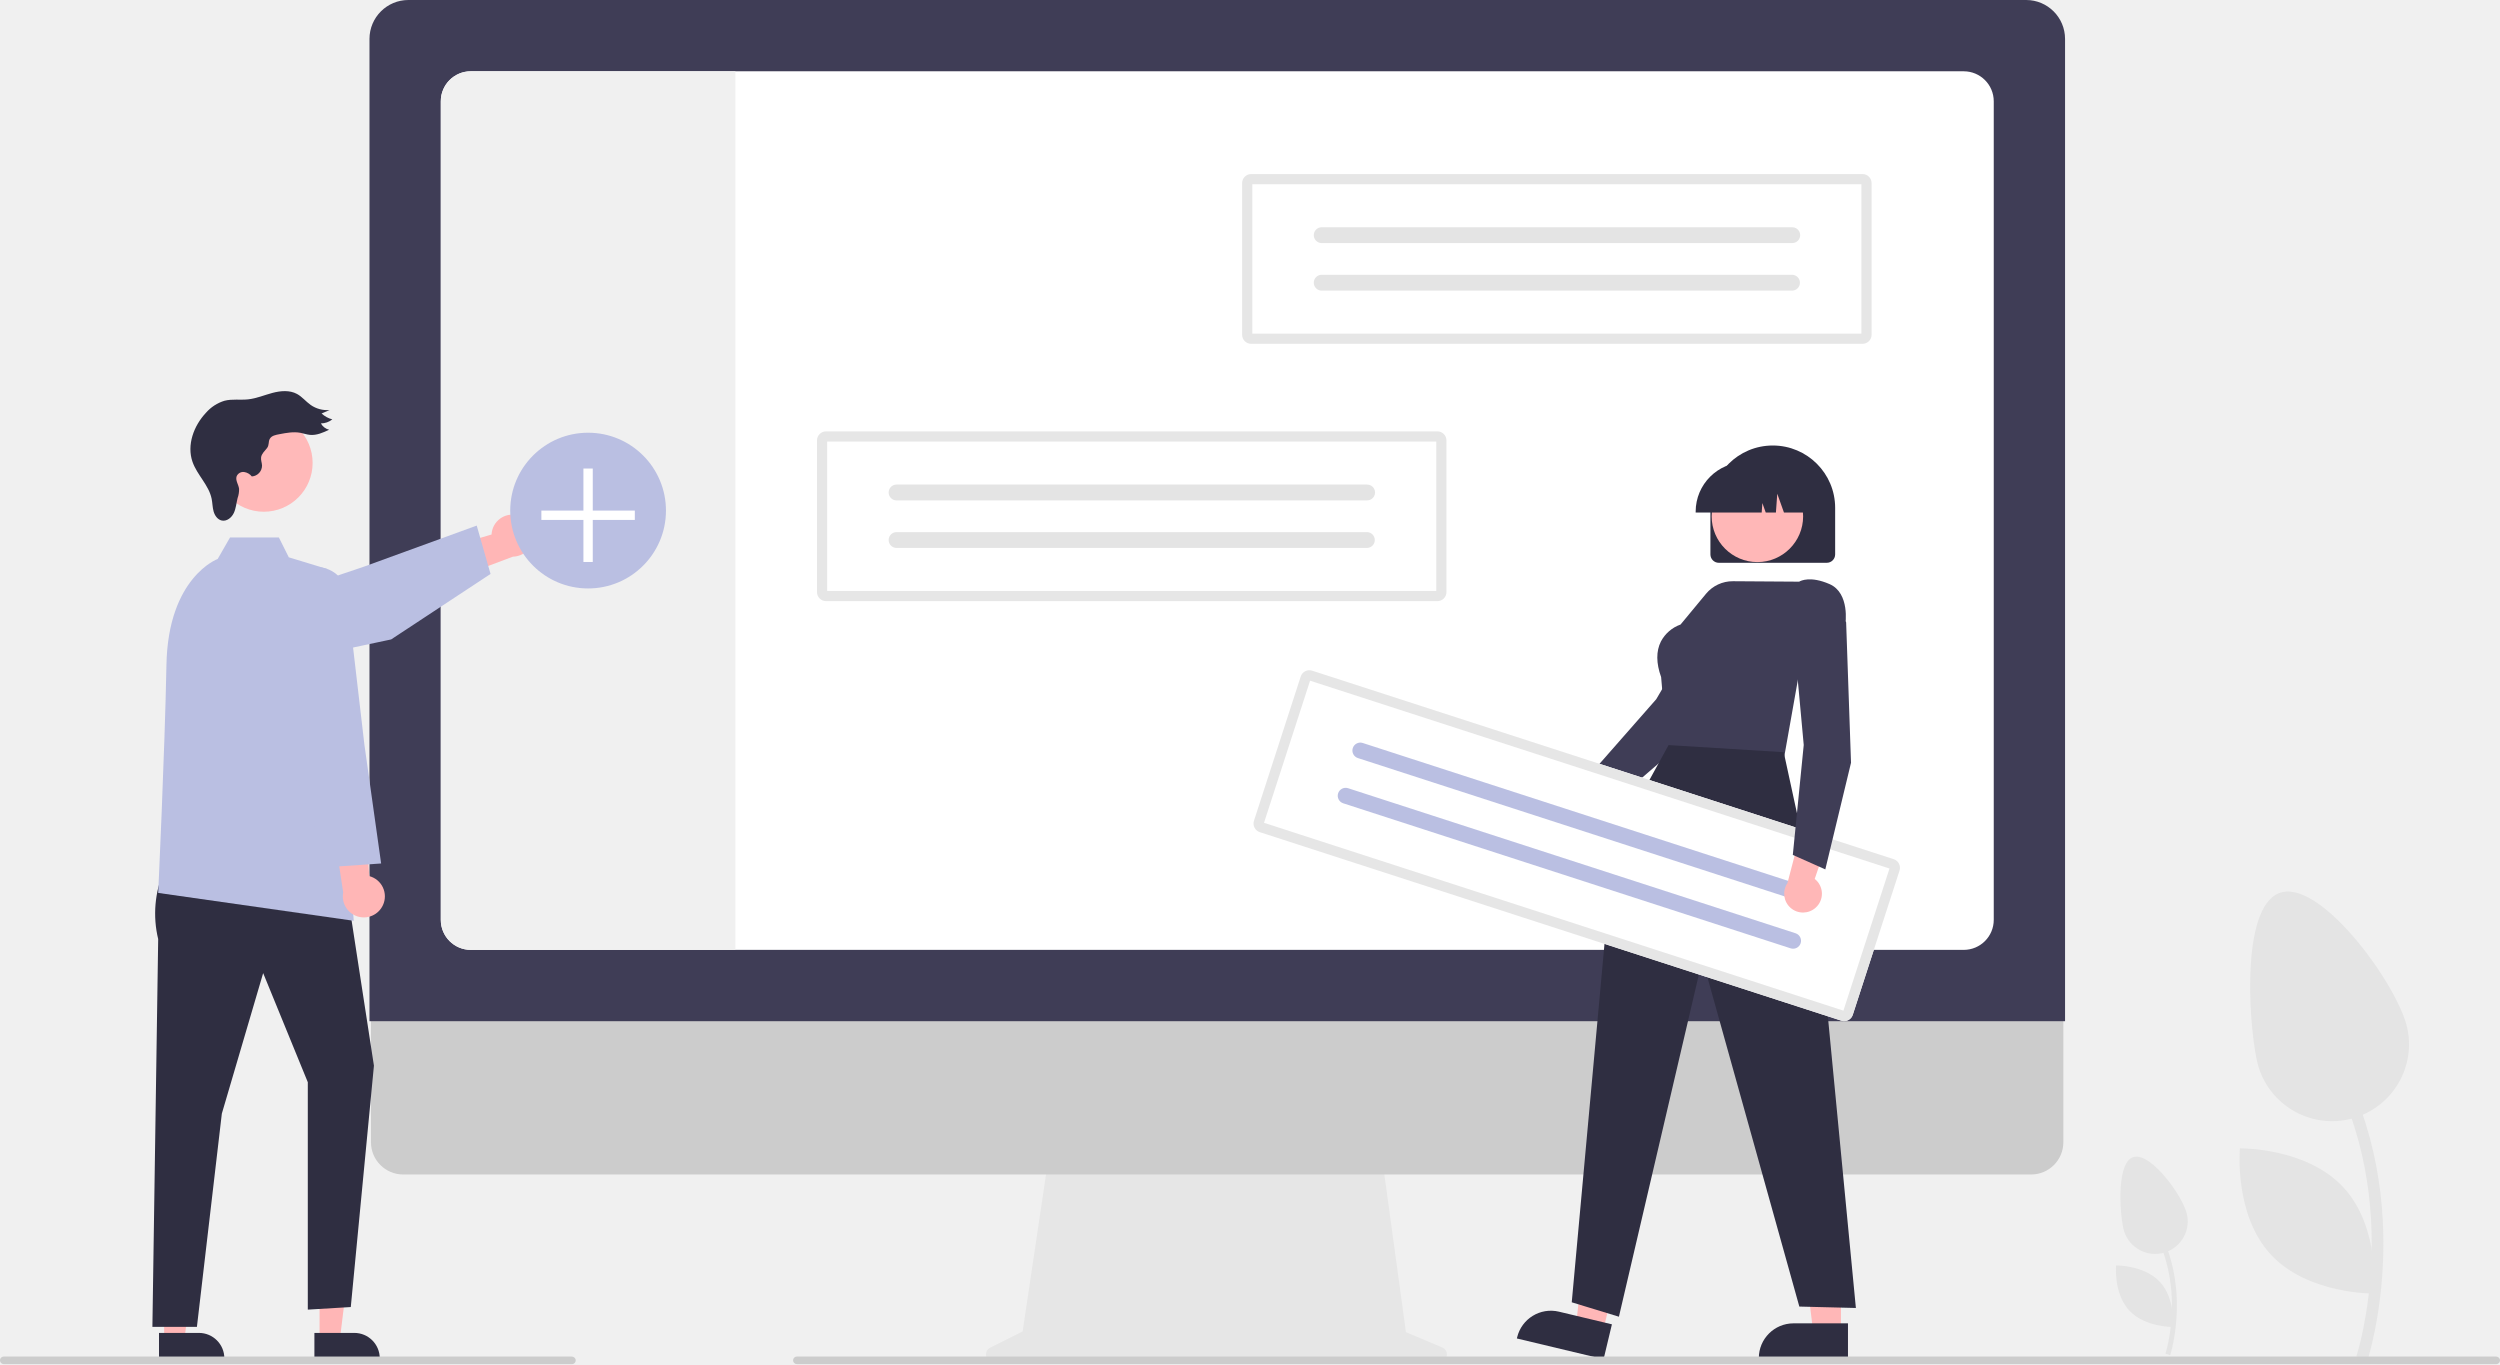
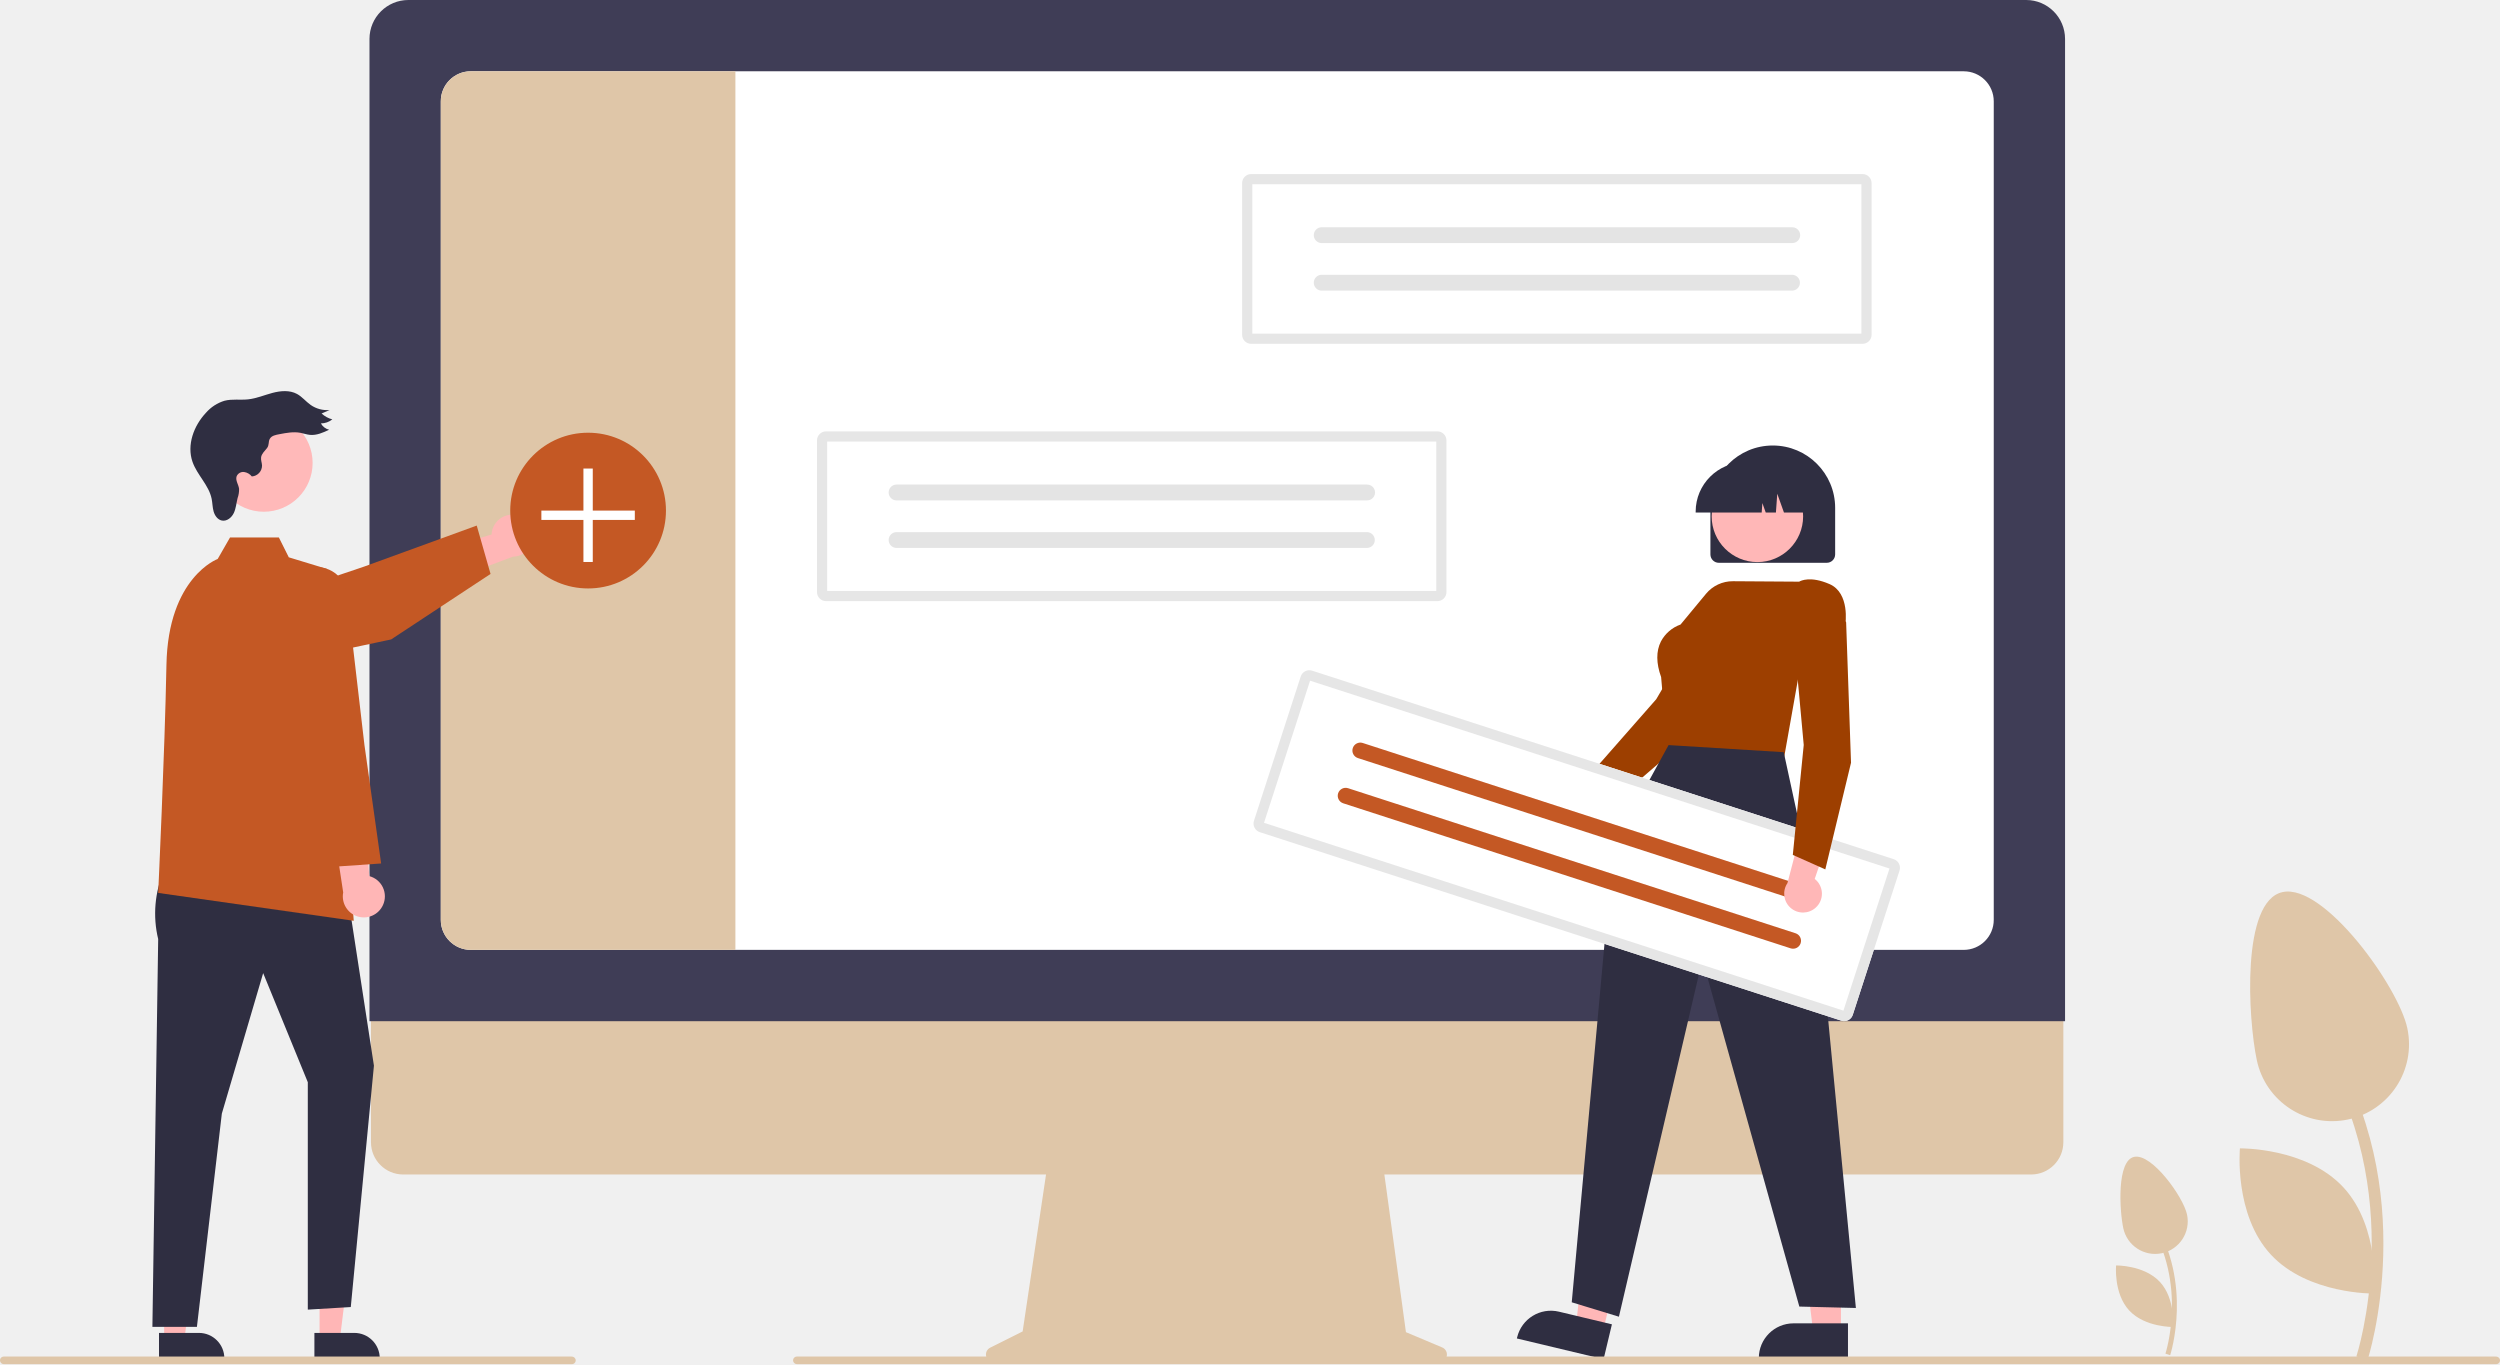
<svg xmlns="http://www.w3.org/2000/svg" data-name="Layer 1" width="1005.563" height="548.695" viewBox="0 0 1005.563 548.695">
-   <path d="M970.113,720.75c.096-.288,9.414-29.119-7.077-54.845l-1.684,1.079c15.963,24.903,6.956,52.855,6.864,53.134Z" transform="translate(-97.21873 -175.6525)" fill="#e4e4e4" />
-   <path d="M951.243,669.605a13.113,13.113,0,1,0,25.662-5.412c-1.494-7.086-14.164-24.722-21.251-23.228S949.749,662.519,951.243,669.605Z" transform="translate(-97.21873 -175.6525)" fill="#e4e4e4" />
-   <path d="M953.633,702.748c6.324,6.834,17.638,6.649,17.638,6.649s1.06-11.266-5.264-18.1-17.638-6.649-17.638-6.649S947.308,695.914,953.633,702.748Z" transform="translate(-97.21873 -175.6525)" fill="#e4e4e4" />
-   <path d="M1049.489,722.75c.226-.68,22.216-68.718-16.702-129.429l-3.973,2.547c37.672,58.77,16.416,124.733,16.197,125.392Z" transform="translate(-97.21873 -175.6525)" fill="#e4e4e4" />
-   <path d="M1004.958,602.051a30.946,30.946,0,0,0,60.56-12.772c-3.527-16.723-33.426-58.343-50.15-54.816S1001.431,585.328,1004.958,602.051Z" transform="translate(-97.21873 -175.6525)" fill="#e4e4e4" />
-   <path d="M1010.597,680.267c14.925,16.128,41.625,15.69,41.625,15.69s2.502-26.586-12.423-42.714-41.625-15.69-41.625-15.69S995.672,664.139,1010.597,680.267Z" transform="translate(-97.21873 -175.6525)" fill="#e4e4e4" />
-   <path d="M677.315,717.627l-14.592-6.144-10.01-73.151H519.408L508.557,711.184l-13.055,6.527a3.1,3.1,0,0,0,1.387,5.873H676.112A3.1,3.1,0,0,0,677.315,717.627Z" transform="translate(-97.21873 -175.6525)" fill="#e6e6e6" />
-   <path d="M914.206,648.064H259.377a12.973,12.973,0,0,1-12.944-12.973V542.751h680.718v92.34A12.974,12.974,0,0,1,914.206,648.064Z" transform="translate(-97.21873 -175.6525)" fill="#ccc" />
+   <path d="M970.113,720.75c.096-.288,9.414-29.119-7.077-54.845l-1.684,1.079c15.963,24.903,6.956,52.855,6.864,53.134Z" transform="translate(-97.21873 -175.6525)" fill="#dfc6a8" />
+   <path d="M951.243,669.605a13.113,13.113,0,1,0,25.662-5.412c-1.494-7.086-14.164-24.722-21.251-23.228S949.749,662.519,951.243,669.605Z" transform="translate(-97.21873 -175.6525)" fill="#dfc6a8" />
+   <path d="M953.633,702.748c6.324,6.834,17.638,6.649,17.638,6.649s1.06-11.266-5.264-18.1-17.638-6.649-17.638-6.649S947.308,695.914,953.633,702.748Z" transform="translate(-97.21873 -175.6525)" fill="#dfc6a8" />
+   <path d="M1049.489,722.75c.226-.68,22.216-68.718-16.702-129.429l-3.973,2.547c37.672,58.77,16.416,124.733,16.197,125.392Z" transform="translate(-97.21873 -175.6525)" fill="#dfc6a8" />
+   <path d="M1004.958,602.051a30.946,30.946,0,0,0,60.56-12.772c-3.527-16.723-33.426-58.343-50.15-54.816S1001.431,585.328,1004.958,602.051Z" transform="translate(-97.21873 -175.6525)" fill="#dfc6a8" />
+   <path d="M1010.597,680.267c14.925,16.128,41.625,15.69,41.625,15.69s2.502-26.586-12.423-42.714-41.625-15.69-41.625-15.69S995.672,664.139,1010.597,680.267Z" transform="translate(-97.21873 -175.6525)" fill="#dfc6a8" />
+   <path d="M677.315,717.627l-14.592-6.144-10.01-73.151H519.408L508.557,711.184l-13.055,6.527a3.1,3.1,0,0,0,1.387,5.873H676.112A3.1,3.1,0,0,0,677.315,717.627Z" transform="translate(-97.21873 -175.6525)" fill="#dfc6a8" />
+   <path d="M914.206,648.064H259.377a12.973,12.973,0,0,1-12.944-12.973V542.751h680.718v92.34A12.974,12.974,0,0,1,914.206,648.064Z" transform="translate(-97.21873 -175.6525)" fill="#dfc6a8" />
  <path d="M927.835,586.393h-682V191.292a15.657,15.657,0,0,1,15.64-15.639H912.195A15.657,15.657,0,0,1,927.835,191.292Z" transform="translate(-97.21873 -175.6525)" fill="#3f3d56" />
  <path d="M887.106,204.328h-600.54a12.065,12.065,0,0,0-12.05,12.06v329.27a12.065,12.065,0,0,0,12.05,12.06h600.54a12.072,12.072,0,0,0,12.05-12.06v-329.27A12.072,12.072,0,0,0,887.106,204.328Z" transform="translate(-97.21873 -175.6525)" fill="#fff" />
-   <path d="M393.016,204.328v353.39H286.566a12.065,12.065,0,0,1-12.05-12.06v-329.27a12.065,12.065,0,0,1,12.05-12.06Z" transform="translate(-97.21873 -175.6525)" fill="#f0f0f0" />
+   <path d="M393.016,204.328v353.39H286.566a12.065,12.065,0,0,1-12.05-12.06v-329.27a12.065,12.065,0,0,1,12.05-12.06Z" transform="translate(-97.21873 -175.6525)" fill="#dfc6a8" />
  <path d="M305.196,382.849a8.406,8.406,0,0,0-10.263,7.799l-28.653,8.447,11.862,10.014,25.391-9.557a8.452,8.452,0,0,0,1.663-16.703Z" transform="translate(-97.21873 -175.6525)" fill="#ffb6b6" />
-   <path d="M189.424,446.424a11.952,11.952,0,0,1-3.808-23.276l58.064-19.6,45.292-16.5,5.558,19.455-39.984,26.347-62.624,13.311A12.025,12.025,0,0,1,189.424,446.424Z" transform="translate(-97.21873 -175.6525)" fill="#babfe2" />
+   <path d="M189.424,446.424a11.952,11.952,0,0,1-3.808-23.276l58.064-19.6,45.292-16.5,5.558,19.455-39.984,26.347-62.624,13.311A12.025,12.025,0,0,1,189.424,446.424Z" transform="translate(-97.21873 -175.6525)" fill="#c45824" />
  <polygon points="128.541 538.792 136.693 538.792 140.572 507.347 128.539 507.347 128.541 538.792" fill="#ffb6b6" />
  <path d="M223.68,711.783l16.055-.001h.001A10.232,10.232,0,0,1,249.967,722.014v.332l-26.287.001Z" transform="translate(-97.21873 -175.6525)" fill="#2f2e41" />
  <polygon points="66.033 538.792 74.185 538.792 78.064 507.347 66.032 507.347 66.033 538.792" fill="#ffb6b6" />
  <path d="M161.172,711.783l16.055-.001h.001A10.232,10.232,0,0,1,187.46,722.014v.332l-26.287.001Z" transform="translate(-97.21873 -175.6525)" fill="#2f2e41" />
  <path d="M163.171,525.829a43.784,43.784,0,0,0-2.327,27.549l-2.327,155.984h17.905l10.024-85.782,16.624-56.523,17.954,43.888v91.471l17.289-1.034,9.31-97.086-10.64-69.157Z" transform="translate(-97.21873 -175.6525)" fill="#2f2e41" />
-   <path d="M228.671,404.471l-15.294-4.655-3.99-7.98H189.741l-4.959,8.645s-19.949,7.315-20.614,42.558-3.325,91.767-3.325,91.767l78.661,11.214Z" transform="translate(-97.21873 -175.6525)" fill="#babfe2" />
+   <path d="M228.671,404.471l-15.294-4.655-3.99-7.98H189.741l-4.959,8.645s-19.949,7.315-20.614,42.558-3.325,91.767-3.325,91.767l78.661,11.214Z" transform="translate(-97.21873 -175.6525)" fill="#c45824" />
  <path d="M251.254,539.709A8.406,8.406,0,0,0,245.759,528.049l-2.306-29.783-12.261,9.521,4.069,26.823a8.452,8.452,0,0,0,15.992,5.099Z" transform="translate(-97.21873 -175.6525)" fill="#ffb6b6" />
-   <path d="M230.334,524.358l-17.458-44.588V415.748a11.951,11.951,0,0,1,23.821-1.385l7.1,60.871L250.52,522.966Z" transform="translate(-97.21873 -175.6525)" fill="#babfe2" />
+   <path d="M230.334,524.358l-17.458-44.588V415.748a11.951,11.951,0,0,1,23.821-1.385l7.1,60.871L250.52,522.966Z" transform="translate(-97.21873 -175.6525)" fill="#c45824" />
  <circle cx="106.114" cy="186.2" r="19.632" fill="#ffb9b9" />
  <path d="M204.618,355.885c-.919,1.179-2.178,2.244-2.38,3.725-.15,1.097.33,2.182.375,3.288a4.388,4.388,0,0,1-4.102,4.393,4.868,4.868,0,0,0-3.133-1.792,2.891,2.891,0,0,0-2.977,1.72c-.583,1.647.766,3.32.983,5.053a10.452,10.452,0,0,1-.612,3.766c-.497,1.989-.63,4.093-1.503,5.949s-2.813,3.451-4.822,3.041c-1.689-.345-2.832-1.981-3.305-3.639s-.451-3.416-.793-5.106c-1.111-5.491-5.837-9.559-7.691-14.845-2.376-6.773.478-14.521,5.398-19.749a16.076,16.076,0,0,1,7.489-4.849c3.066-.781,6.307-.22,9.452-.553,3.364-.357,6.526-1.724,9.795-2.593s6.921-1.196,9.893.42c2.073,1.127,3.574,3.071,5.505,4.427a11.548,11.548,0,0,0,7.587,2.031l-3.21,1.403a10.311,10.311,0,0,0,4.325,2.369,7.48,7.48,0,0,1-4.609,1.618,5.264,5.264,0,0,0,3.316,2.55c-2.438,1.144-5.026,2.317-7.706,2.059-1.313-.126-2.568-.593-3.865-.833-2.765-.512-5.604.019-8.365.548-1.45.278-3.23.545-3.962,1.939C205.091,353.386,205.557,354.68,204.618,355.885Z" transform="translate(-97.21873 -175.6525)" fill="#2f2e41" />
-   <circle cx="236.547" cy="205.371" r="31.32" fill="#babfe2" />
+   <circle cx="236.547" cy="205.371" r="31.32" fill="#c45824" />
  <polygon points="255.339 205.371 238.427 205.371 238.427 188.458 234.668 188.458 234.668 205.371 217.755 205.371 217.755 209.129 234.668 209.129 234.668 226.042 238.427 226.042 238.427 209.129 255.339 209.129 255.339 205.371" fill="#fff" />
  <path d="M600.474,245.661a3.647,3.647,0,0,0-3.643,3.643v60.998a3.647,3.647,0,0,0,3.643,3.643H846.377a3.647,3.647,0,0,0,3.643-3.643v-60.998a3.647,3.647,0,0,0-3.643-3.643Z" transform="translate(-97.21873 -175.6525)" fill="#fff" />
  <path d="M600.474,245.661a3.647,3.647,0,0,0-3.643,3.643v60.998a3.647,3.647,0,0,0,3.643,3.643H846.377a3.647,3.647,0,0,0,3.643-3.643v-60.998a3.647,3.647,0,0,0-3.643-3.643Z" transform="translate(-97.21873 -175.6525)" fill="#e6e6e6" />
  <path d="M600.93,309.847H845.921V249.759H600.93Z" transform="translate(-97.21873 -175.6525)" fill="#fff" />
  <path d="M628.784,267.053a3.188,3.188,0,0,0,0,6.375H818.058a3.188,3.188,0,1,0,.003-6.375H628.784Z" transform="translate(-97.21873 -175.6525)" fill="#e4e4e4" />
  <path d="M628.784,286.178a3.188,3.188,0,0,0,0,6.375H818.058a3.188,3.188,0,0,0,.014-6.375h-189.288Z" transform="translate(-97.21873 -175.6525)" fill="#e4e4e4" />
  <path d="M429.474,349.161a3.647,3.647,0,0,0-3.643,3.643v60.998a3.647,3.647,0,0,0,3.643,3.643H675.377a3.647,3.647,0,0,0,3.643-3.643v-60.998a3.647,3.647,0,0,0-3.643-3.643Z" transform="translate(-97.21873 -175.6525)" fill="#fff" />
  <path d="M429.474,349.161a3.647,3.647,0,0,0-3.643,3.643v60.998a3.647,3.647,0,0,0,3.643,3.643H675.377a3.647,3.647,0,0,0,3.643-3.643v-60.998a3.647,3.647,0,0,0-3.643-3.643Z" transform="translate(-97.21873 -175.6525)" fill="#e6e6e6" />
  <path d="M429.93,413.347H674.921V353.259H429.93Z" transform="translate(-97.21873 -175.6525)" fill="#fff" />
  <path d="M457.784,370.553a3.188,3.188,0,0,0,0,6.375H647.058a3.188,3.188,0,1,0,.003-6.375H457.784Z" transform="translate(-97.21873 -175.6525)" fill="#e4e4e4" />
  <path d="M457.784,389.678a3.188,3.188,0,0,0,0,6.375H647.058a3.188,3.188,0,0,0,.014-6.375h-189.288Z" transform="translate(-97.21873 -175.6525)" fill="#e4e4e4" />
  <path d="M729.211,512.874a7.536,7.536,0,0,0,6.404-9.619l21.793-15.566-12.988-5.001-18.704,15.549a7.577,7.577,0,0,0,3.494,14.638Z" transform="translate(-97.21873 -175.6525)" fill="#ffb7b7" />
-   <path d="M741.31,502.622l-7.23-12.348.154-.175,29.17-33.209,22.648-38.623,19.667,2.507.29,5.945-.059.089L774.704,473.777l-.033.028Z" transform="translate(-97.21873 -175.6525)" fill="#3f3d56" />
+   <path d="M741.31,502.622l-7.23-12.348.154-.175,29.17-33.209,22.648-38.623,19.667,2.507.29,5.945-.059.089L774.704,473.777l-.033.028Z" transform="translate(-97.21873 -175.6525)" fill="#9d3f00" />
  <polygon points="740.467 535.914 729.346 535.913 724.054 493.014 740.469 493.015 740.467 535.914" fill="#ffb7b7" />
  <path d="M840.523,722.347l-35.862-.001v-.454a13.959,13.959,0,0,1,13.958-13.958H818.62l21.903.001Z" transform="translate(-97.21873 -175.6525)" fill="#2f2e41" />
  <polygon points="644.748 535.55 633.93 532.967 638.746 490.012 654.712 493.824 644.748 535.55" fill="#ffb7b7" />
  <path d="M742.222,722.347l-34.881-8.329.105-.441a13.959,13.959,0,0,1,16.818-10.335l.001 0,21.304,5.087Z" transform="translate(-97.21873 -175.6525)" fill="#2f2e41" />
  <path d="M785.191,398.654V379.933a25.086,25.086,0,0,1,50.173,0v18.721a3.374,3.374,0,0,1-3.37,3.37h-43.433A3.374,3.374,0,0,1,785.191,398.654Z" transform="translate(-97.21873 -175.6525)" fill="#2f2e41" />
  <circle cx="706.868" cy="207.695" r="18.392" fill="#ffb7b7" />
  <path d="M779.256,381.431a19.867,19.867,0,0,1,19.844-19.844h3.744a19.867,19.867,0,0,1,19.844,19.844v.374h-7.913l-2.699-7.557-.54,7.557h-4.089l-1.362-3.813-.272,3.813H779.256Z" transform="translate(-97.21873 -175.6525)" fill="#2f2e41" />
-   <path d="M814.815,480.421l-46.83-1.782-2.618-30.637c-2.019-5.608-2.052-10.423-.097-14.31a14.324,14.324,0,0,1,7.908-6.835l10.247-12.376a13.947,13.947,0,0,1,10.83-5.048l26.623.182c.642-.386,4.535-2.364,12.212.964,8.327,3.61,6.393,16.147,6.373,16.273l-.019.118-.091.077-17.71,14.914Z" transform="translate(-97.21873 -175.6525)" fill="#3f3d56" />
+   <path d="M814.815,480.421l-46.83-1.782-2.618-30.637c-2.019-5.608-2.052-10.423-.097-14.31a14.324,14.324,0,0,1,7.908-6.835l10.247-12.376a13.947,13.947,0,0,1,10.83-5.048l26.623.182c.642-.386,4.535-2.364,12.212.964,8.327,3.61,6.393,16.147,6.373,16.273l-.019.118-.091.077-17.71,14.914Z" transform="translate(-97.21873 -175.6525)" fill="#9d3f00" />
  <polygon points="671.139 299.694 648.988 340.08 632.194 523.817 651.169 529.612 684.756 385.882 723.736 525.534 746.481 526.103 730.994 364.944 717.46 302.548 671.139 299.694" fill="#2f2e41" />
  <path d="M624.995,445.41a3.647,3.647,0,0,0-4.589,2.342L601.596,505.778a3.647,3.647,0,0,0,2.342,4.589L837.857,586.196a3.647,3.647,0,0,0,4.589-2.342l18.81-58.025a3.647,3.647,0,0,0-2.342-4.589Z" transform="translate(-97.21873 -175.6525)" fill="#fff" />
  <path d="M624.995,445.41a3.647,3.647,0,0,0-4.589,2.342L601.596,505.778a3.647,3.647,0,0,0,2.342,4.589L837.857,586.196a3.647,3.647,0,0,0,4.589-2.342l18.81-58.025a3.647,3.647,0,0,0-2.342-4.589Z" transform="translate(-97.21873 -175.6525)" fill="#e6e6e6" />
  <path d="M605.635,506.609l233.053,75.548,18.529-57.159-233.053-75.548Z" transform="translate(-97.21873 -175.6525)" fill="#fff" />
-   <path d="M645.328,474.49a3.188,3.188,0,0,0-1.966,6.065l180.05,58.366a3.188,3.188,0,1,0,1.969-6.064l-.003-.001Z" transform="translate(-97.21873 -175.6525)" fill="#babfe2" />
-   <path d="M639.431,492.683a3.188,3.188,0,0,0-1.966,6.065L817.514,557.114a3.188,3.188,0,0,0,1.979-6.06l-.014-.004Z" transform="translate(-97.21873 -175.6525)" fill="#babfe2" />
+   <path d="M645.328,474.49a3.188,3.188,0,0,0-1.966,6.065l180.05,58.366a3.188,3.188,0,1,0,1.969-6.064l-.003-.001Z" transform="translate(-97.21873 -175.6525)" fill="#c45824" />
+   <path d="M639.431,492.683a3.188,3.188,0,0,0-1.966,6.065L817.514,557.114a3.188,3.188,0,0,0,1.979-6.06l-.014-.004Z" transform="translate(-97.21873 -175.6525)" fill="#c45824" />
  <path d="M827.539,540.728a7.536,7.536,0,0,0-.397-11.549l8.648-25.347-13.47,3.5-6.147,23.533a7.577,7.577,0,0,0,11.366,9.863Z" transform="translate(-97.21873 -175.6525)" fill="#ffb7b7" />
-   <path d="M831.402,525.347,818.333,519.521l4.391-44.216-4.087-44.586,17.446-9.418,3.698,4.663.004.106,1.96,56.38-.01.043Z" transform="translate(-97.21873 -175.6525)" fill="#3f3d56" />
-   <path d="M1101.255,724.347l-683.448,0a1.567,1.567,0,0,1-1.539-1.134,1.529,1.529,0,0,1,1.477-1.919l683.385,0a1.615,1.615,0,0,1,1.616,1.194A1.528,1.528,0,0,1,1101.255,724.347Z" transform="translate(-97.21873 -175.6525)" fill="#ccc" />
-   <path d="M327.255,724.347l-228.448,0a1.567,1.567,0,0,1-1.539-1.134,1.529,1.529,0,0,1,1.477-1.919l228.385,0a1.615,1.615,0,0,1,1.616,1.194A1.528,1.528,0,0,1,327.255,724.347Z" transform="translate(-97.21873 -175.6525)" fill="#ccc" />
+   <path d="M831.402,525.347,818.333,519.521l4.391-44.216-4.087-44.586,17.446-9.418,3.698,4.663.004.106,1.96,56.38-.01.043Z" transform="translate(-97.21873 -175.6525)" fill="#9d3f00" />
+   <path d="M1101.255,724.347l-683.448,0a1.567,1.567,0,0,1-1.539-1.134,1.529,1.529,0,0,1,1.477-1.919l683.385,0a1.615,1.615,0,0,1,1.616,1.194A1.528,1.528,0,0,1,1101.255,724.347Z" transform="translate(-97.21873 -175.6525)" fill="#dfc6a8" />
+   <path d="M327.255,724.347l-228.448,0a1.567,1.567,0,0,1-1.539-1.134,1.529,1.529,0,0,1,1.477-1.919l228.385,0a1.615,1.615,0,0,1,1.616,1.194A1.528,1.528,0,0,1,327.255,724.347Z" transform="translate(-97.21873 -175.6525)" fill="#dfc6a8" />
</svg>
